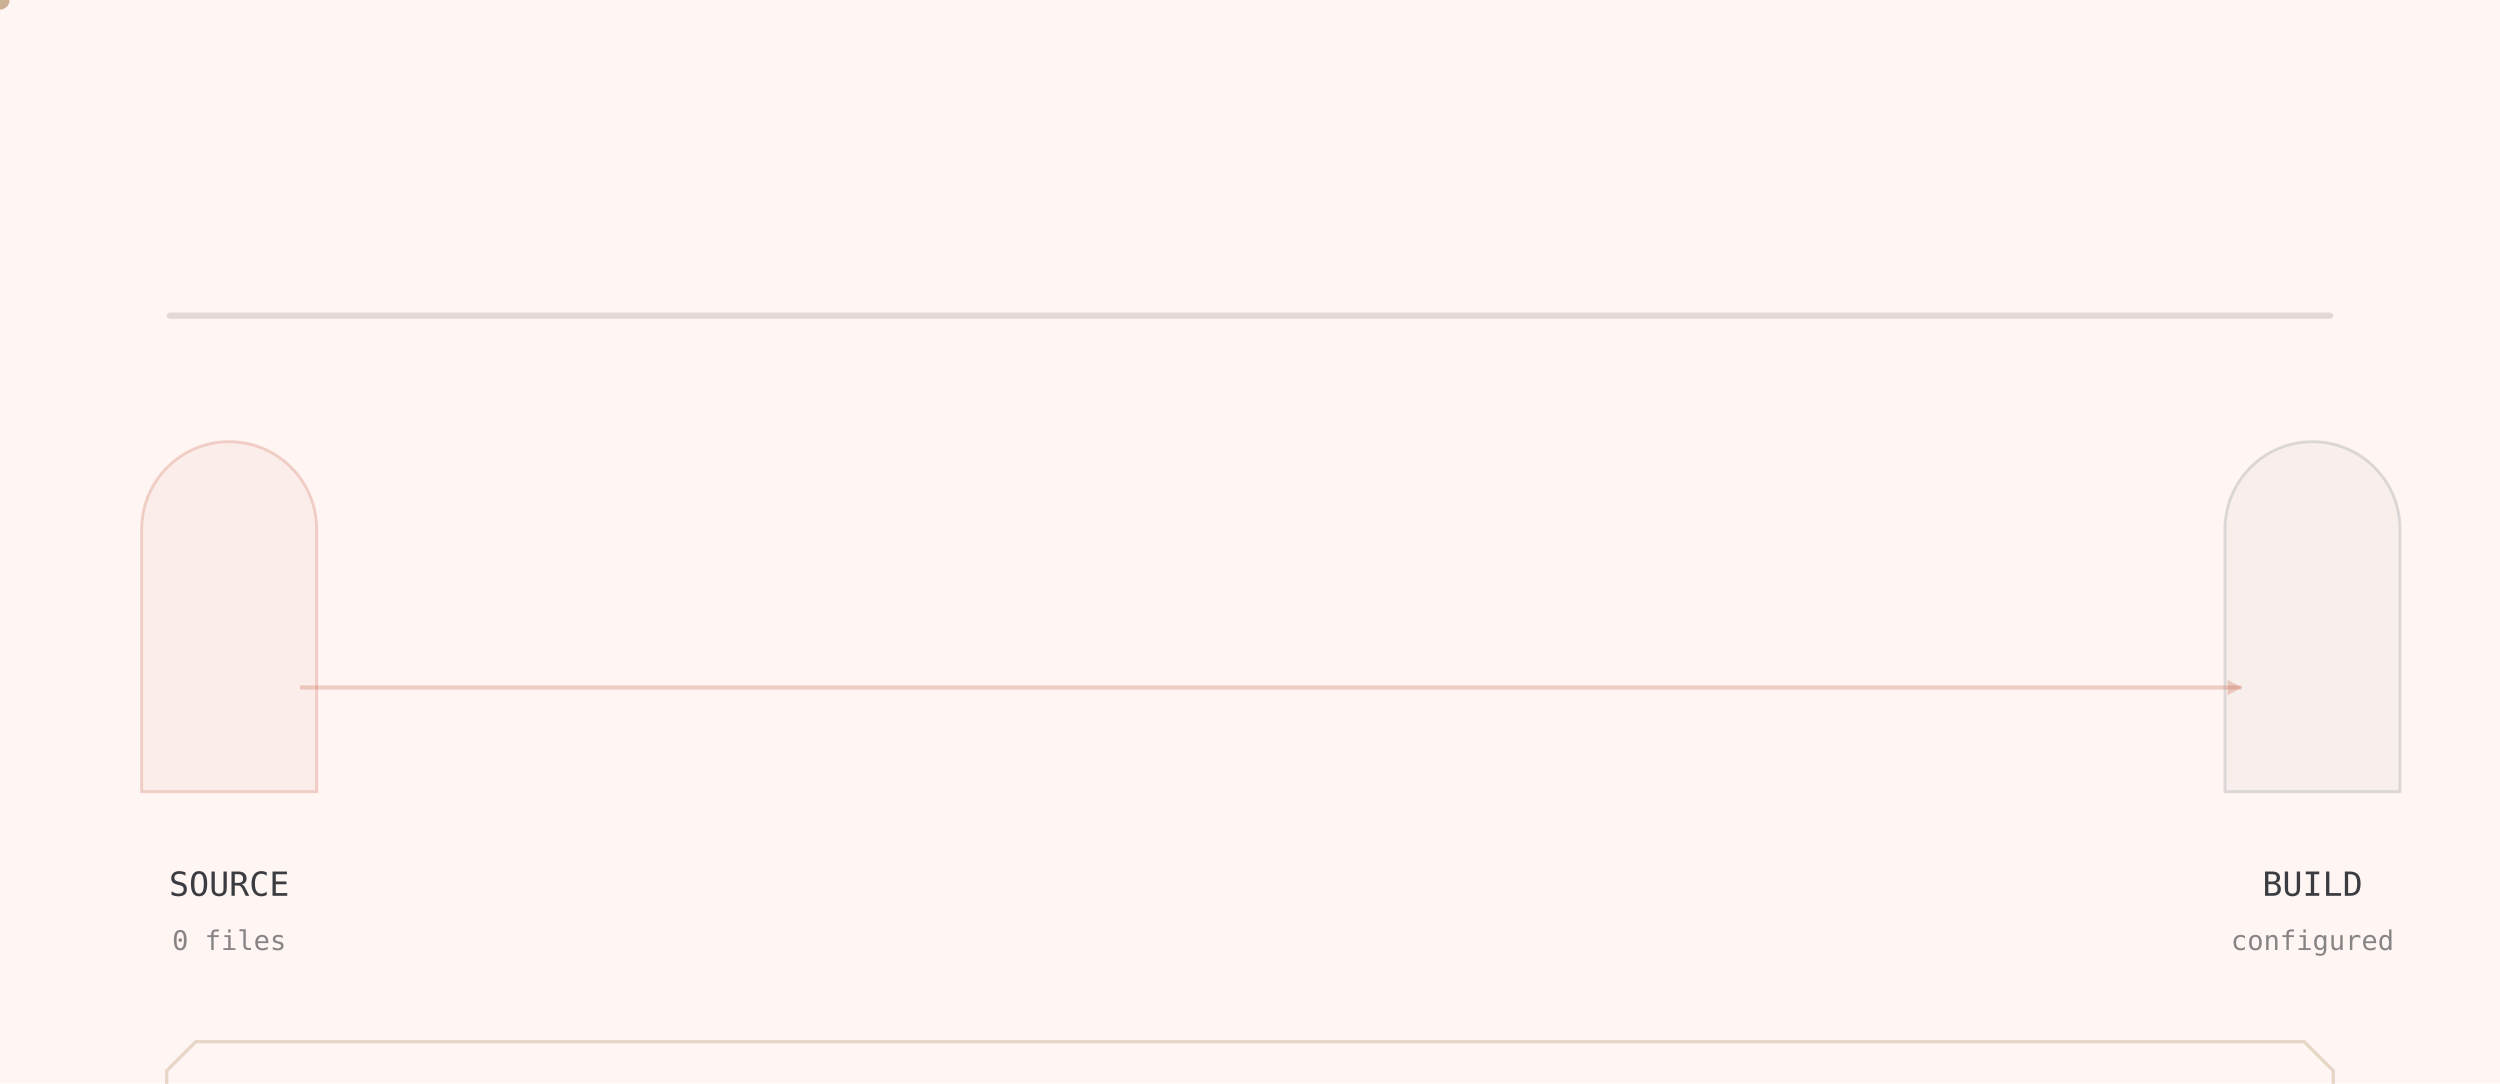
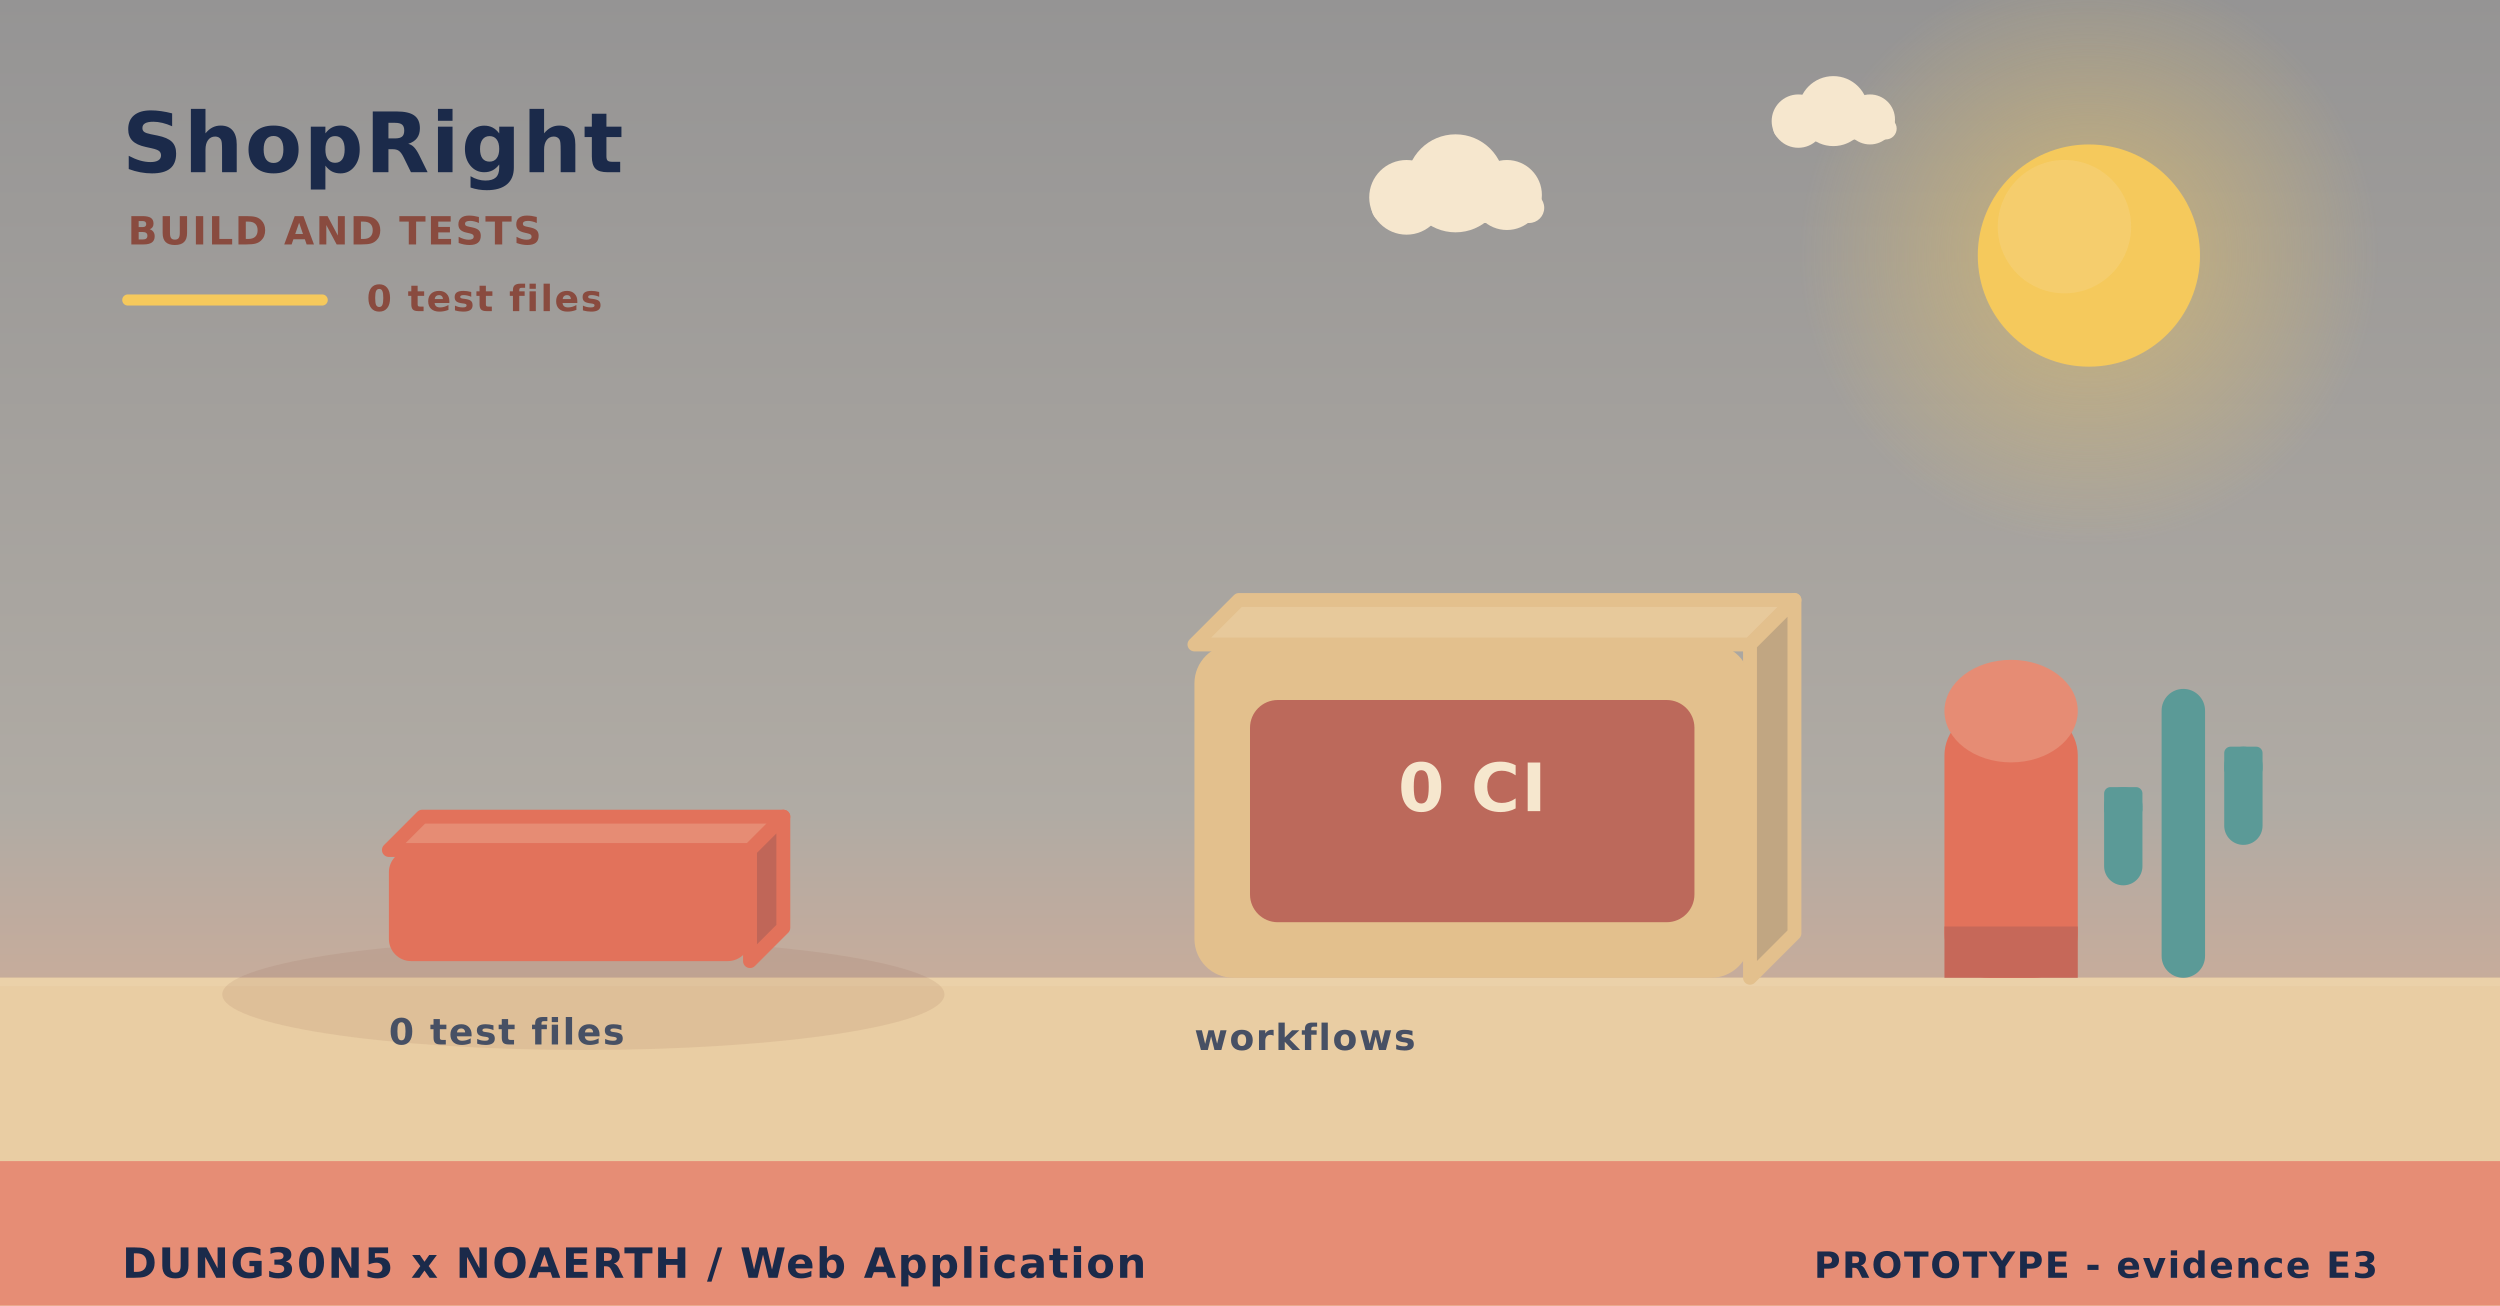
- <svg xmlns="http://www.w3.org/2000/svg" viewBox="0 0 1200 520" width="1200" height="520" role="img" aria-label="ShopRight build evidence">
-   <rect width="1200" height="520" fill="#fff5f2" />
-   <defs>
-     <linearGradient id="gb" x1="0" y1="0" x2="1" y2="1">
-       <stop offset="0%" stop-color="#c75f48" />
-       <stop offset="100%" stop-color="#78818a" />
-     </linearGradient>
-   </defs>
-   <rect x="80.00" y="150.00" width="1040.00" height="3.00" rx="2.00" fill="rgba(37,40,46,0.140)" opacity="1.00" />
-   <path d="M68.00,380.00 L68.00,254.00 A42.00,42.00 0 0 1 152.00,254.00 L152.00,380.00 Z" fill="rgba(199,95,72,0.100)" opacity="0.55" stroke="rgba(199,95,72,0.450)" stroke-width="1.4" />
-   <polygon points="-192.26,189.00 -136.83,221.00 -136.83,157.00 -192.26,125.00" fill="#736150" opacity="0.95" />
-   <polygon points="-247.68,221.00 -192.26,253.00 -192.26,189.00 -247.68,157.00" fill="#5e656c" opacity="0.95" />
-   <polygon points="-192.26,125.00 -136.83,157.00 -192.26,189.00 -247.68,157.00" fill="#c75f48" opacity="0.95" />
-   <text x="110" y="430" font-family="ui-monospace,Menlo,monospace" font-size="16" fill="rgba(37,40,46,0.900)" text-anchor="middle">SOURCE</text>
-   <text x="110" y="456" font-family="ui-monospace,Menlo,monospace" font-size="13" fill="rgba(37,40,46,0.550)" text-anchor="middle">0 files</text>
-   <path d="M1068.00,380.00 L1068.00,254.00 A42.00,42.00 0 0 1 1152.00,254.00 L1152.00,380.00 Z" fill="rgba(120,129,138,0.100)" opacity="0.55" stroke="rgba(120,129,138,0.450)" stroke-width="1.4" />
-   <polygon points="673.77,689.00 729.19,721.00 729.19,657.00 673.77,625.00" fill="#736150" opacity="0.95" />
-   <polygon points="618.34,721.00 673.77,753.00 673.77,689.00 618.34,657.00" fill="#5e656c" opacity="0.95" />
-   <polygon points="673.77,625.00 729.19,657.00 673.77,689.00 618.34,657.00" fill="#78818a" opacity="0.95" />
-   <text x="1110" y="430" font-family="ui-monospace,Menlo,monospace" font-size="16" fill="rgba(37,40,46,0.900)" text-anchor="middle">BUILD</text>
-   <text x="1110" y="456" font-family="ui-monospace,Menlo,monospace" font-size="13" fill="rgba(37,40,46,0.550)" text-anchor="middle">configured</text>
-   <line x1="144.00" y1="330.00" x2="1076.00" y2="330.00" stroke="rgba(199,95,72,0.500)" stroke-width="2.00" opacity="0.55" />
-   <polygon points="1076.00,330.00 1069.20,326.20 1069.20,333.80" fill="rgba(199,95,72,0.500)" opacity="0.55" />
-   <g opacity="0.9">
-     <circle cx="0.00" cy="0.00" r="4.60" fill="#c7a88a" opacity="1.00" />
-     <animateTransform attributeName="transform" type="translate" values="144.00,330.00 1076.00,330.00" dur="5.833s" begin="0.0s" repeatCount="indefinite" />
-     <animateTransform attributeName="transform" type="translate" values="1076.00,330.00 144.00,330.00" dur="5.833s" begin="2.917s" repeatCount="indefinite" />
+ <svg xmlns="http://www.w3.org/2000/svg" width="900" height="470" viewBox="0 0 900 470" role="img" aria-label="ShopRight - how it is verified">
+   <linearGradient id="skyb" x1="0" y1="0" x2="0" y2="1">
+     <stop offset="0" stop-color="#959494" />
+     <stop offset="0.62" stop-color="#b0aba4" />
+     <stop offset="1" stop-color="#f3ad8a" />
+   </linearGradient>
+   <rect width="900" height="470" fill="url(#skyb)" />
+   <radialGradient id="sunb">
+     <stop offset="0.35" stop-color="#f5c95c" stop-opacity="0.34" />
+     <stop offset="1" stop-color="#f5c95c" stop-opacity="0" />
+   </radialGradient>
+   <circle cx="752" cy="92" r="104" fill="url(#sunb)" />
+   <circle cx="752" cy="92" r="40" fill="#f5c95c" />
+   <circle cx="743.2" cy="81.6" r="24" fill="#f5d27e" opacity="0.5" />
+   <g>
+     <circle cx="524" cy="66" r="17.64" fill="#f6e7ce" />
+     <circle cx="506.36" cy="71.04" r="13.44" fill="#f6e7ce" />
+     <circle cx="542.48" cy="70.2" r="12.6" fill="#f6e7ce" />
+     <rect x="493.76" y="69.36" width="62.16" height="10.92" rx="5.46" fill="#f6e7ce" />
+     <animateTransform attributeName="transform" type="translate" values="0 0;24 0;0 0" dur="36s" begin="0s" repeatCount="indefinite" />
  </g>
-   <path d="M94.00,500.00 H1106.00 L1120.00,514.00 V546.00 L1106.00,560.00 H94.00 L80.00,546.00 V514.00 Z" fill="none" stroke="rgba(199,168,138,0.500)" stroke-width="1.60" opacity="0.80" />
-   <text x="600" y="536" font-family="ui-monospace,Menlo,monospace" font-size="16" fill="rgba(199,168,138,0.950)" text-anchor="middle">no test suite present in this repository — shown as measured, not implied</text>
+   <g>
+     <circle cx="660" cy="40" r="12.6" fill="#f6e7ce" />
+     <circle cx="647.4" cy="43.6" r="9.6" fill="#f6e7ce" />
+     <circle cx="673.2" cy="43" r="9" fill="#f6e7ce" />
+     <rect x="638.4" y="42.4" width="44.4" height="7.8" rx="3.9" fill="#f6e7ce" />
+     <animateTransform attributeName="transform" type="translate" values="0 0;-18 0;0 0" dur="46s" begin="3s" repeatCount="indefinite" />
+   </g>
+   <rect x="0" y="352" width="900" height="118" fill="#e9cda3" />
+   <rect x="0" y="352" width="900" height="3" fill="#ebd1a9" />
+   <text x="44" y="62" font-family="Verdana,DejaVu Sans,sans-serif" font-size="30" font-weight="700" letter-spacing="0.6" fill="#1b2a4a" text-anchor="start">ShopRight</text>
+   <text x="46" y="88" font-family="Verdana,DejaVu Sans,sans-serif" font-size="14" font-weight="700" letter-spacing="0.6" fill="#894b3f" text-anchor="start">BUILD AND TESTS</text>
+   <rect x="44" y="106" width="74" height="4" rx="2" fill="#f5c95c" />
+   <text x="132" y="112" font-family="Verdana,DejaVu Sans,sans-serif" font-size="13" font-weight="700" letter-spacing="0.6" fill="#894b3f" text-anchor="start">0 test files</text>
+   <ellipse cx="210" cy="358" rx="130" ry="20" fill="rgba(138,90,68,0.11)" />
+   <g>
+     <path d="M140,306 L270,306 L282,294 L152,294 Z" fill="#e68c74" stroke="#e2725b" stroke-width="5" stroke-linejoin="round" />
+     <path d="M270,306 L282,294 L282,334 L270,346 Z" fill="#c06658" stroke="#e2725b" stroke-width="5" stroke-linejoin="round" />
+     <rect x="140" y="306" width="130" height="40" rx="8" fill="#e2725b" />
+     <animateTransform attributeName="transform" type="translate" values="0 10;0 0" dur="0.8s" begin="0.5s" fill="freeze" />
+   </g>
+   <text x="140" y="376" font-family="Verdana,DejaVu Sans,sans-serif" font-size="13" font-weight="700" letter-spacing="0.6" fill="#475064" text-anchor="start">0 test files</text>
+   <path d="M430,232 L630,232 L646,216 L446,216 Z" fill="#e7c99b" stroke="#e3c08d" stroke-width="5" stroke-linejoin="round" />
+   <path d="M630,232 L646,216 L646,336 L630,352 Z" fill="#c1a682" stroke="#e3c08d" stroke-width="5" stroke-linejoin="round" />
+   <rect x="430" y="232" width="200" height="120" rx="14" fill="#e3c08d" />
+   <rect x="450" y="252" width="160" height="80" rx="10" fill="#ba6458" opacity="0.94" />
+   <text x="530" y="292" font-family="Verdana,DejaVu Sans,sans-serif" font-size="24" font-weight="700" letter-spacing="0.6" fill="#f6e7ce" text-anchor="middle">0 CI</text>
+   <text x="430" y="378" font-family="Verdana,DejaVu Sans,sans-serif" font-size="13" font-weight="700" letter-spacing="0.6" fill="#475064" text-anchor="start">workflows</text>
+   <rect x="700" y="256" width="48" height="96" rx="16" fill="#e2725b" />
+   <ellipse cx="724" cy="256" rx="24" ry="18.46" fill="#e68c74" />
+   <rect x="700" y="333.54" width="48" height="18.46" fill="#c66859" />
+   <rect x="778.18" y="248" width="15.64" height="104" rx="7.82" fill="#5b9a97" />
+   <rect x="757.48" y="283.36" width="13.8" height="35.36" rx="6.9" fill="#5b9a97" />
+   <rect x="757.48" y="283.36" width="13.8" height="10.4" rx="2.3" fill="#5b9a97" />
+   <rect x="800.72" y="268.8" width="13.8" height="35.36" rx="6.9" fill="#5b9a97" />
+   <rect x="800.72" y="268.8" width="13.8" height="10.4" rx="2.3" fill="#5b9a97" />
+   <rect x="0" y="418" width="900" height="52" rx="0" fill="#e68972" opacity="0.94" />
+   <text x="44" y="460" font-family="Verdana,DejaVu Sans,sans-serif" font-size="15" font-weight="700" letter-spacing="0.6" fill="#1b2a4a" text-anchor="start">DUNG30N5 x NOAERTH  /  Web Application</text>
+   <text x="856" y="460" font-family="Verdana,DejaVu Sans,sans-serif" font-size="13" font-weight="700" letter-spacing="0.6" fill="#1b2a4a" text-anchor="end">PROTOTYPE  -  evidence E3</text>
</svg>
